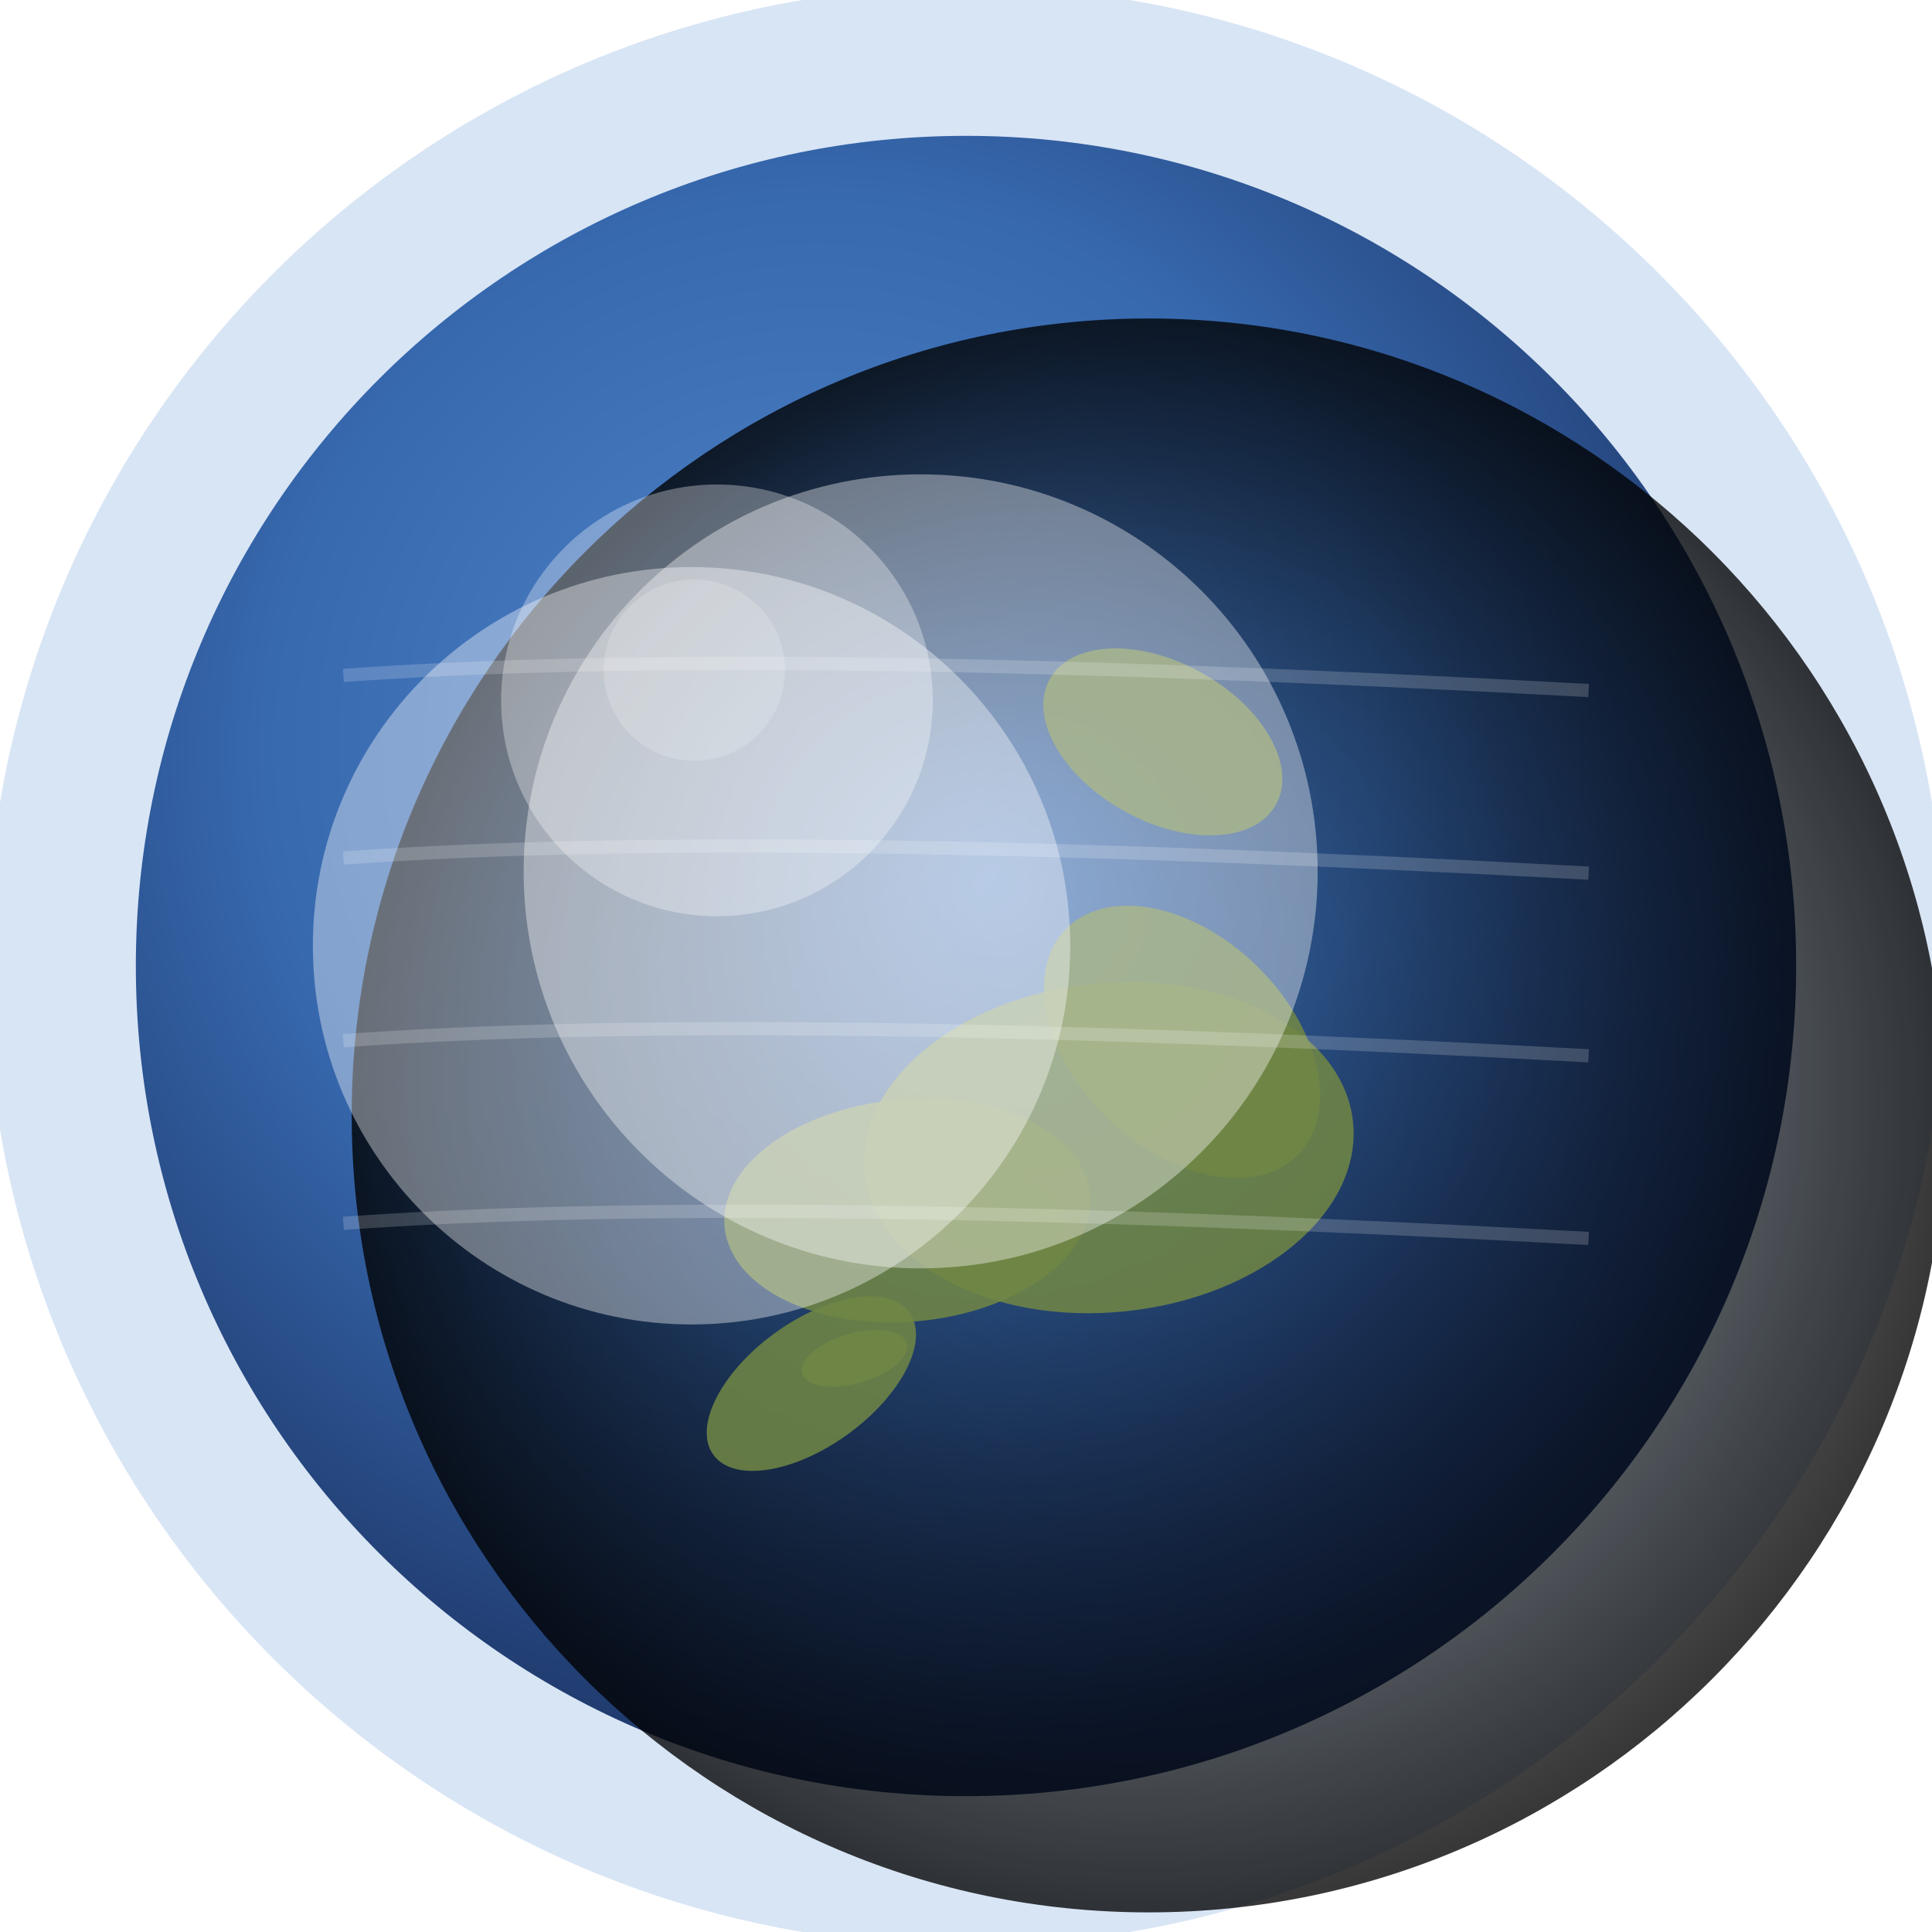
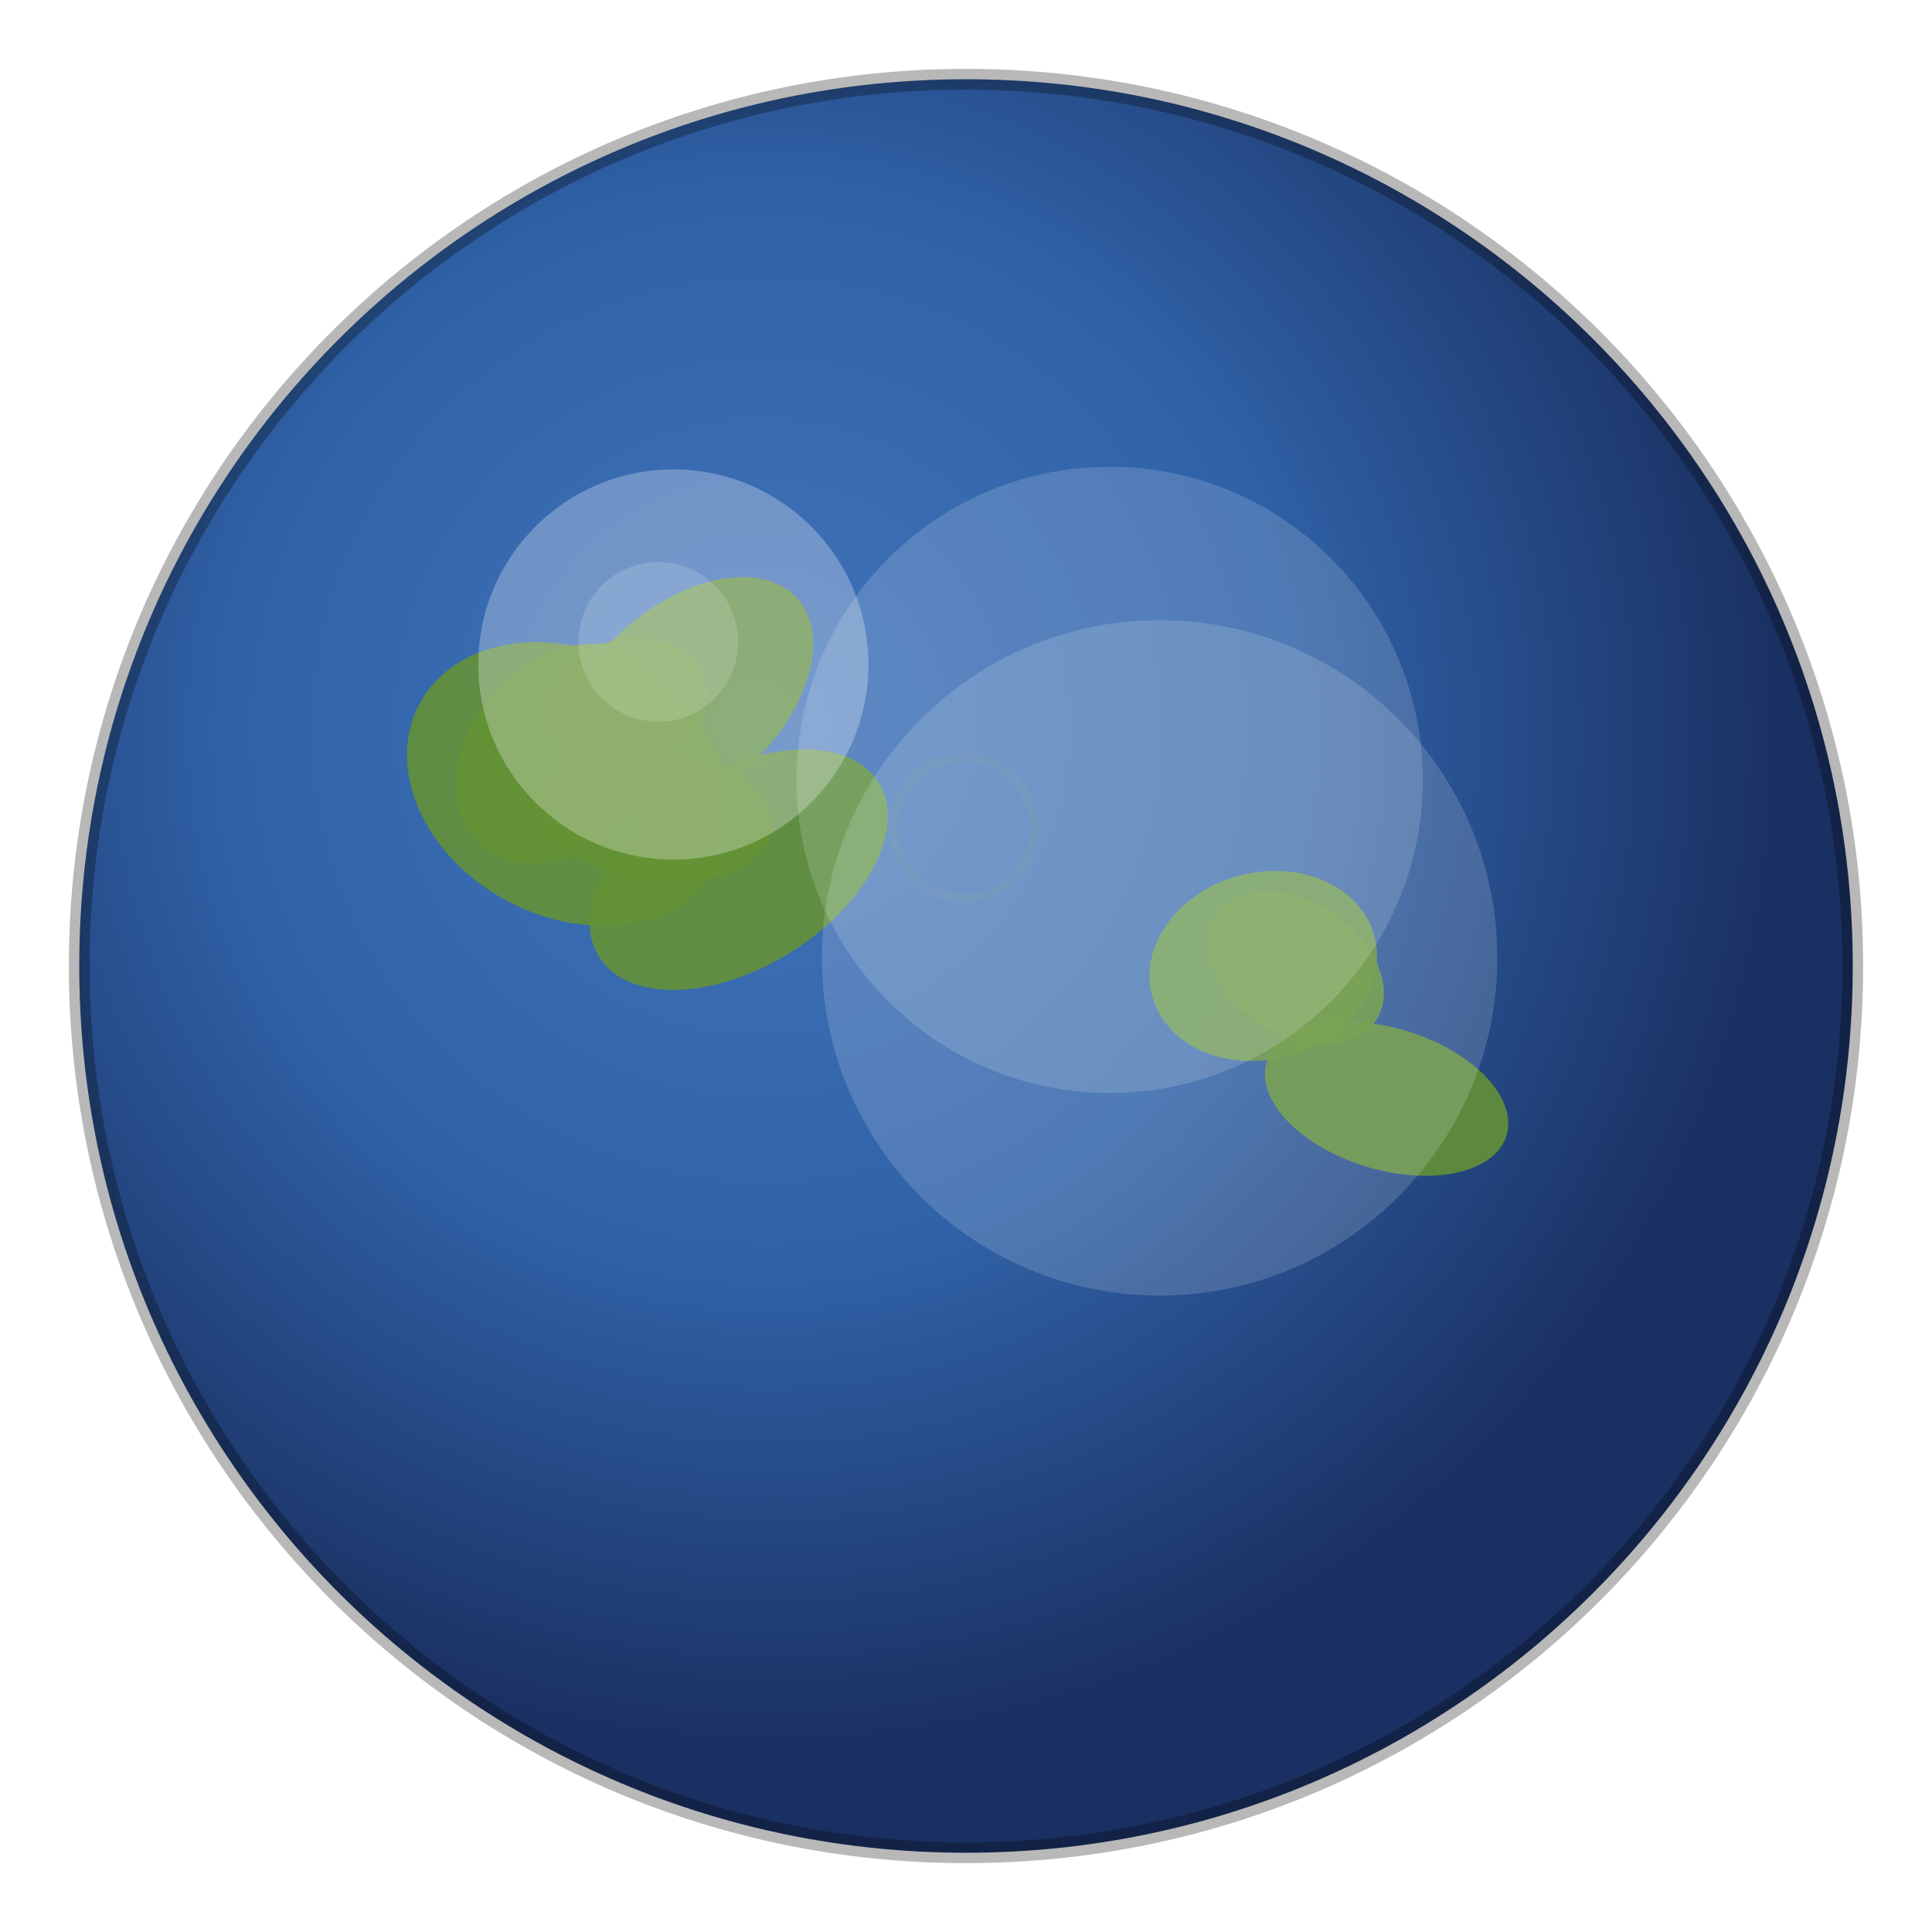
<svg xmlns="http://www.w3.org/2000/svg" width="512" height="512" viewBox="0 0 512 512">
  <defs>
-     <radialGradient id="bodyGrad1" cx="42%" cy="38%" r="62%" fx="40%" fy="35%">
-       <stop offset="0%" stop-color="rgb(80,130,200)" />
-       <stop offset="55%" stop-color="rgb(55,105,175)" />
-       <stop offset="100%" stop-color="rgb(30,55,105)" />
-     </radialGradient>
-     <radialGradient id="shade1" cx="50%" cy="50%" r="50%" fx="40%" fy="35%">
-       <stop offset="0%" stop-color="rgba(0,0,0,0.0)" />
-       <stop offset="70%" stop-color="rgba(0,0,0,0.55)" />
-       <stop offset="100%" stop-color="rgba(0,0,0,0.78)" />
+     <radialGradient id="bodyOcean1" cx="39%" cy="37%" r="58%" fx="38%" fy="36%">
+       <stop offset="0%" stop-color="rgb(66,116,186)" />
+       <stop offset="52%" stop-color="rgb(48,98,168)" />
+       <stop offset="100%" stop-color="rgb(26,48,98)" />
    </radialGradient>
  </defs>
-   <circle cx="256" cy="256" r="259.6" fill="rgba(80,140,210,0.22)" />
-   <circle cx="256" cy="256" r="220" fill="url(#bodyGrad1)" />
-   <ellipse cx="304.4" cy="295.6" rx="211.2" ry="211.2" fill="url(#shade1)" />
-   <ellipse cx="215.022" cy="366.677" rx="32.103" ry="16.524" fill="rgba(113,135,69,0.86)" transform="rotate(-36 215.0223 366.6775)" />
-   <ellipse cx="227.863" cy="363.373" rx="14.446" ry="6.61" fill="rgba(113,135,69,0.86)" transform="rotate(-16 215.0223 366.6775)" />
-   <ellipse cx="308.163" cy="196.61" rx="34.284" ry="21.002" fill="rgba(113,135,69,0.86)" transform="rotate(29 308.1626 196.6105)" />
-   <ellipse cx="240.473" cy="320.803" rx="48.635" ry="29.456" fill="rgba(113,135,69,0.86)" transform="rotate(-5 240.473 320.8026)" />
-   <ellipse cx="259.927" cy="314.911" rx="21.886" ry="11.782" fill="rgba(113,135,69,0.86)" transform="rotate(15 240.473 320.8026)" />
-   <ellipse cx="293.887" cy="304.119" rx="65.032" ry="43.608" fill="rgba(113,135,69,0.86)" transform="rotate(-6 293.8866 304.1192)" />
-   <ellipse cx="313.24" cy="276.101" rx="42.905" ry="28.258" fill="rgba(113,135,69,0.86)" transform="rotate(44 313.24 276.1012)" />
-   <path d="M 91.0,179.0 Q 201.0,171.0 421.0,183.0" fill="none" stroke="rgba(255,255,255,0.18)" stroke-width="3.5" />
-   <path d="M 91.0,227.4 Q 201.0,219.4 421.0,231.4" fill="none" stroke="rgba(255,255,255,0.18)" stroke-width="3.5" />
-   <path d="M 91.0,275.8 Q 201.0,267.8 421.0,279.8" fill="none" stroke="rgba(255,255,255,0.18)" stroke-width="3.5" />
-   <path d="M 91.0,324.2 Q 201.0,316.2 421.0,328.2" fill="none" stroke="rgba(255,255,255,0.18)" stroke-width="3.5" />
-   <circle cx="243.984" cy="230.92" r="105.213" fill="rgba(255,255,255,0.38)" />
-   <circle cx="183.268" cy="250.638" r="100.356" fill="rgba(255,255,255,0.38)" />
-   <circle cx="190.0" cy="185.6" r="57.2" fill="rgba(255,255,255,0.32)" />
-   <circle cx="184.0" cy="177.6" r="24.024" fill="rgba(255,255,255,0.18)" />
+   <circle cx="256" cy="256" r="235" fill="url(#bodyOcean1)" />
+   <circle cx="256" cy="256" r="235" fill="none" stroke="rgba(0,0,0,0.28)" stroke-width="5.5" />
+   <ellipse cx="367.464" cy="291.204" rx="33.234" ry="18.75" fill="rgba(100,147,53,0.88)" transform="rotate(17 367.4639 291.2038)" />
+   <ellipse cx="334.778" cy="255.999" rx="30.504" ry="24.767" fill="rgba(100,147,53,0.88)" transform="rotate(-15 334.7778 255.9995)" />
+   <ellipse cx="343.34" cy="256.513" rx="25.467" ry="17.538" fill="rgba(100,147,53,0.88)" transform="rotate(33 343.34 256.5132)" />
+   <ellipse cx="172.915" cy="215.81" rx="31.83" ry="17.567" fill="rgba(100,147,53,0.88)" transform="rotate(8 172.9154 215.8098)" />
+   <ellipse cx="165.784" cy="186.527" rx="22.038" ry="17.072" fill="rgba(100,147,53,0.88)" transform="rotate(-15 165.7844 186.527)" />
+   <ellipse cx="195.781" cy="230.462" rx="43.661" ry="25.874" fill="rgba(100,147,53,0.88)" transform="rotate(-32 195.7814 230.4615)" />
+   <ellipse cx="149.068" cy="199.768" rx="32.492" ry="24.428" fill="rgba(100,147,53,0.88)" transform="rotate(-48 149.0677 199.7681)" />
+   <ellipse cx="181.432" cy="185.405" rx="40.12" ry="24.574" fill="rgba(100,147,53,0.88)" transform="rotate(-42 181.4321 185.4052)" />
+   <ellipse cx="150.965" cy="207.748" rx="45.098" ry="35.157" fill="rgba(100,147,53,0.88)" transform="rotate(28 150.9646 207.7476)" />
+   <circle cx="255.478" cy="219.396" r="18.639" fill="none" stroke="rgba(95,135,105,0.16)" stroke-width="2.5" />
+   <circle cx="294.069" cy="206.675" r="82.978" fill="rgba(245,250,255,0.16)" />
+   <circle cx="307.307" cy="253.848" r="89.492" fill="rgba(245,250,255,0.16)" />
+   <circle cx="178.45" cy="176.1" r="51.7" fill="rgba(255,255,255,0.28)" />
+   <circle cx="174.45" cy="170.1" r="21.15" fill="rgba(255,255,255,0.15)" />
</svg>
